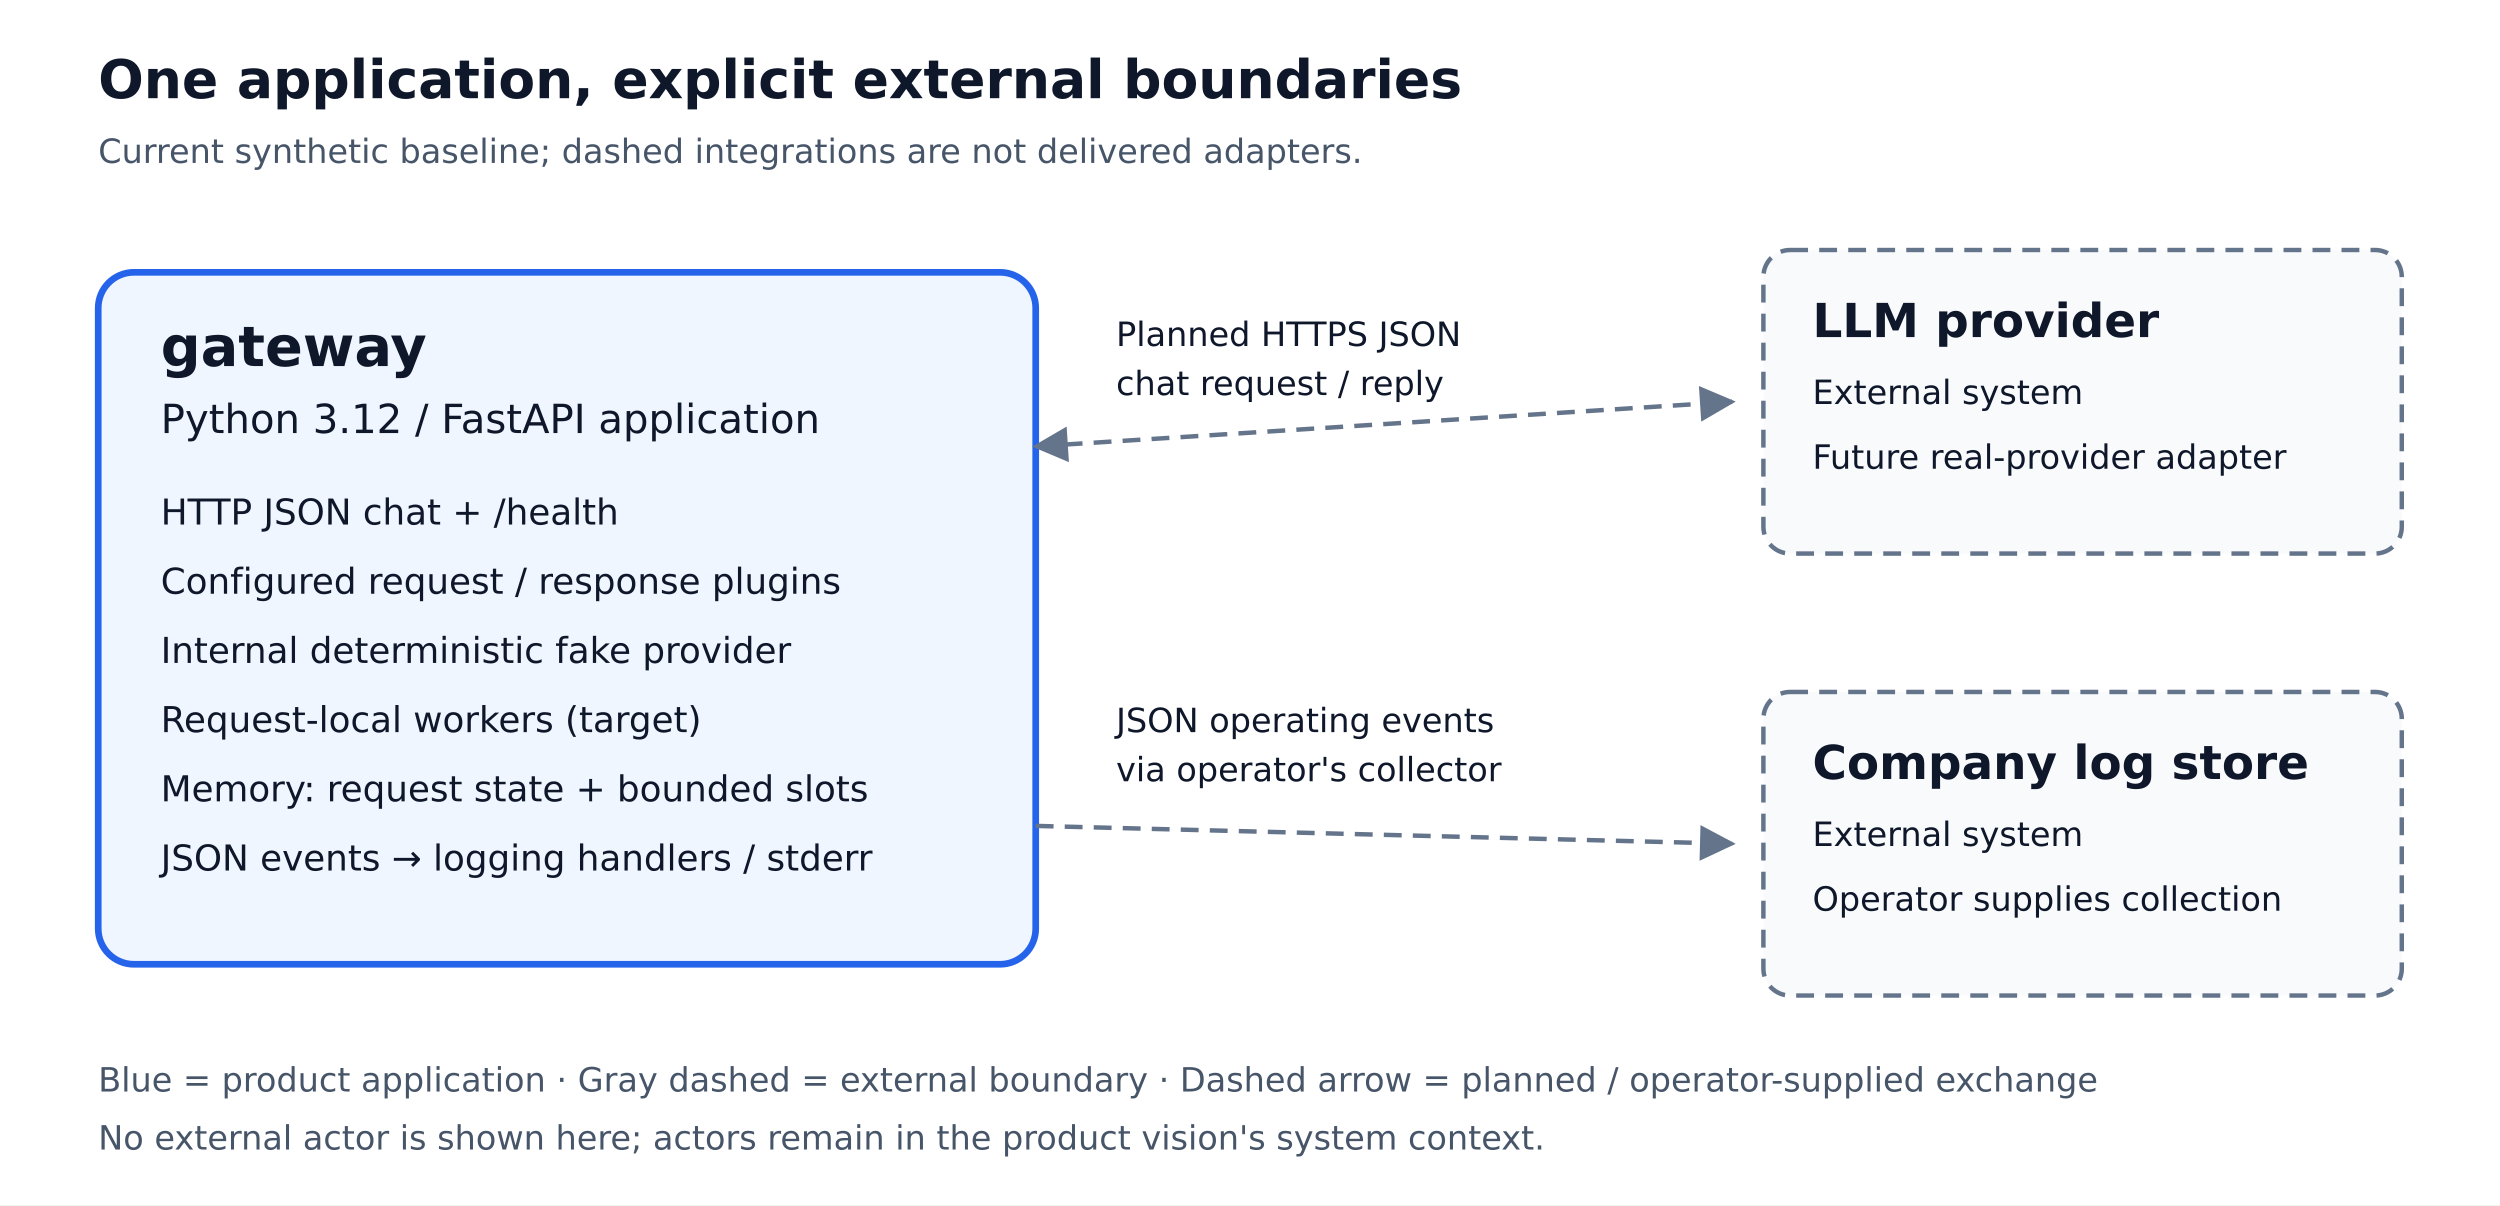
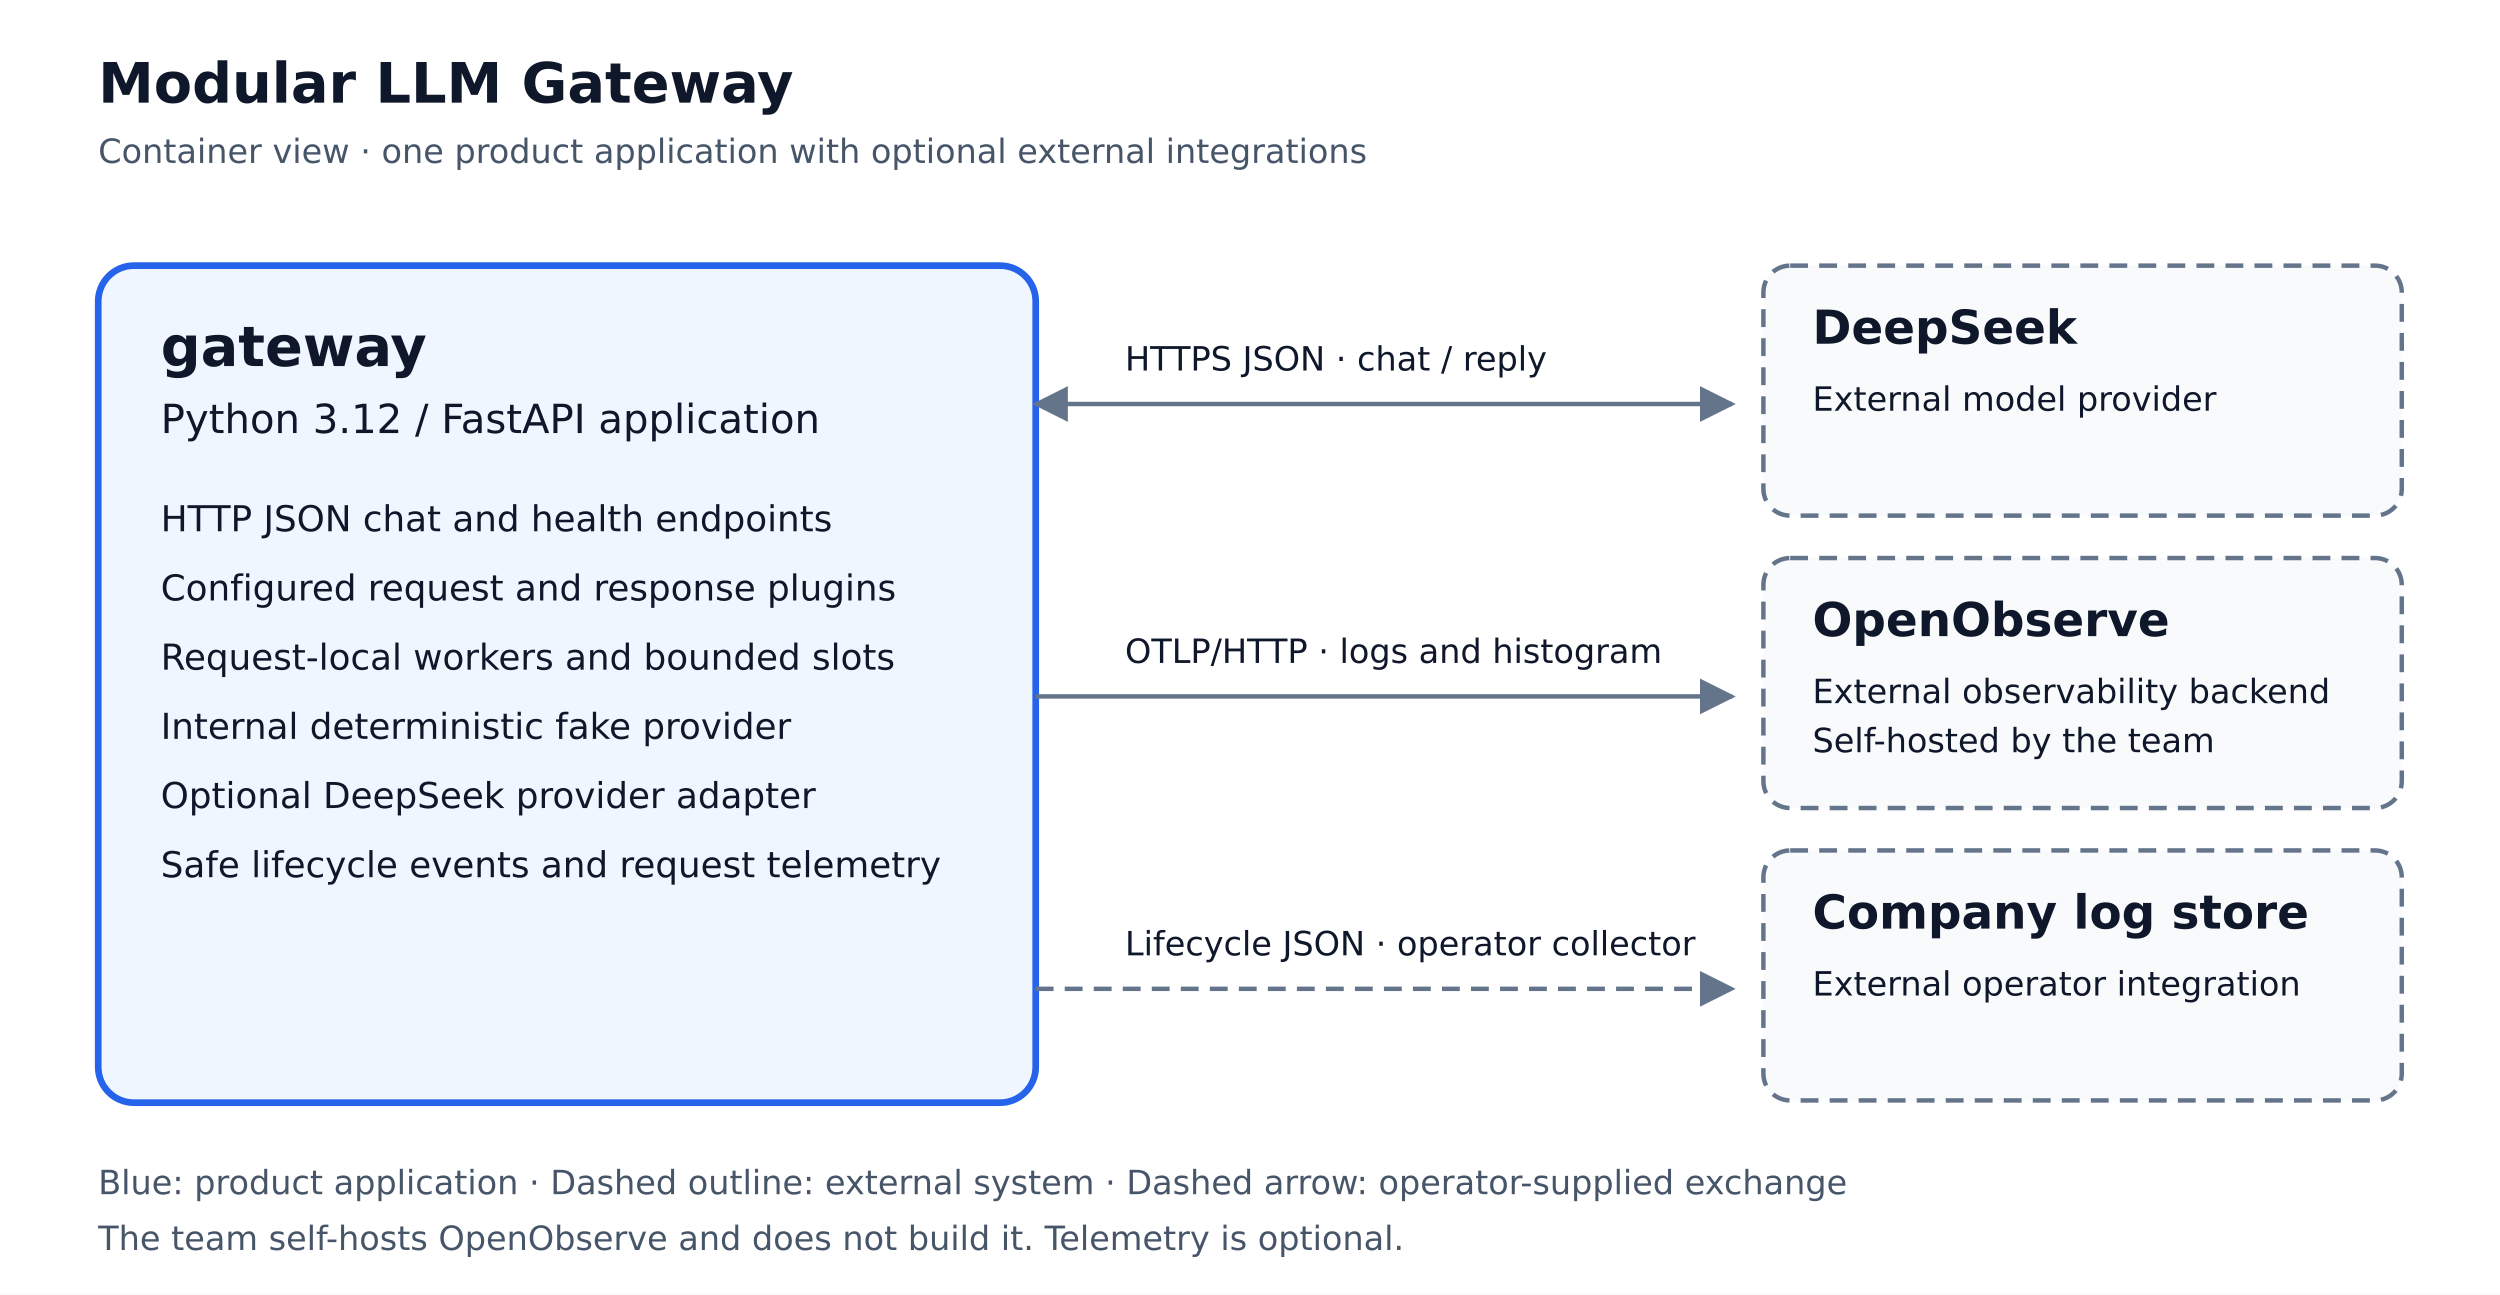
- <svg xmlns="http://www.w3.org/2000/svg" width="1120" height="540" viewBox="0 0 1120 540" role="img" aria-labelledby="title desc">
+ <svg xmlns="http://www.w3.org/2000/svg" width="1120" height="580" viewBox="0 0 1120 580" role="img" aria-labelledby="title desc">
  <defs>
    <marker id="arrow" viewBox="0 0 10 10" refX="9" refY="5" markerWidth="8" markerHeight="8" orient="auto-start-reverse">
      <path d="M 0 0 L 10 5 L 0 10 z" fill="#64748b" />
    </marker>
  </defs>
-   <rect width="1120" height="540" fill="#ffffff" />
+   <rect width="1120" height="580" fill="#ffffff" />
  <g font-family="DejaVu Sans, sans-serif" fill="#0f172a">
-     <text x="44" y="44" font-size="24" font-weight="bold">One application, explicit external boundaries</text>
-     <text x="44" y="73" font-size="15" fill="#475569">Current synthetic baseline; dashed integrations are not delivered adapters.</text>
-     <rect id="gateway" x="44" y="122" width="420" height="310" rx="16" fill="#eff6ff" stroke="#2563eb" stroke-width="3" />
+     <text x="44" y="46" font-size="25" font-weight="bold">Modular LLM Gateway</text>
+     <text x="44" y="73" font-size="15" fill="#475569">Container view · one product application with optional external integrations</text>
+     <rect id="gateway" x="44" y="119" width="420" height="375" rx="16" fill="#eff6ff" stroke="#2563eb" stroke-width="3" />
    <text x="72" y="164" font-size="25" font-weight="bold">gateway</text>
    <text x="72" y="194" font-size="18">Python 3.12 / FastAPI application</text>
-     <text x="72" y="235" font-size="16">HTTP JSON chat + /health</text>
-     <text x="72" y="266" font-size="16">Configured request / response plugins</text>
-     <text x="72" y="297" font-size="16">Internal deterministic fake provider</text>
-     <text x="72" y="328" font-size="16">Request-local workers (target)</text>
-     <text x="72" y="359" font-size="16">Memory: request state + bounded slots</text>
-     <text x="72" y="390" font-size="16">JSON events → logging handlers / stderr</text>
-     <rect id="provider" x="790" y="112" width="286" height="136" rx="12" fill="#f8fafc" stroke="#64748b" stroke-width="2" stroke-dasharray="8 5" />
-     <text x="812" y="151" font-size="21" font-weight="bold">LLM provider</text>
-     <text x="812" y="181" font-size="15">External system</text>
-     <text x="812" y="210" font-size="15">Future real-provider adapter</text>
-     <rect id="logs" x="790" y="310" width="286" height="136" rx="12" fill="#f8fafc" stroke="#64748b" stroke-width="2" stroke-dasharray="8 5" />
-     <text x="812" y="349" font-size="21" font-weight="bold">Company log store</text>
-     <text x="812" y="379" font-size="15">External system</text>
-     <text x="812" y="408" font-size="15">Operator supplies collection</text>
-     <path d="M 464 200 L 776 180" fill="none" stroke="#64748b" stroke-width="2" stroke-dasharray="8 5" marker-end="url(#arrow)" marker-start="url(#arrow)" />
-     <text x="500" y="155" font-size="15">Planned HTTPS JSON</text>
-     <text x="500" y="177" font-size="15">chat request / reply</text>
-     <path d="M 464 370 L 776 378" fill="none" stroke="#64748b" stroke-width="2" stroke-dasharray="8 5" marker-end="url(#arrow)" />
-     <text x="500" y="328" font-size="15">JSON operating events</text>
-     <text x="500" y="350" font-size="15">via operator's collector</text>
-     <text x="44" y="489" font-size="15" fill="#475569">Blue = product application · Gray dashed = external boundary · Dashed arrow = planned / operator-supplied exchange</text>
-     <text x="44" y="515" font-size="15" fill="#475569">No external actor is shown here; actors remain in the product vision's system context.</text>
+     <text x="72" y="238" font-size="16">HTTP JSON chat and health endpoints</text>
+     <text x="72" y="269" font-size="16">Configured request and response plugins</text>
+     <text x="72" y="300" font-size="16">Request-local workers and bounded slots</text>
+     <text x="72" y="331" font-size="16">Internal deterministic fake provider</text>
+     <text x="72" y="362" font-size="16">Optional DeepSeek provider adapter</text>
+     <text x="72" y="393" font-size="16">Safe lifecycle events and request telemetry</text>
+     <g fill="#f8fafc" stroke="#64748b" stroke-width="2" stroke-dasharray="8 5">
+       <rect id="provider" x="790" y="119" width="286" height="112" rx="12" />
+       <rect id="observability" x="790" y="250" width="286" height="112" rx="12" />
+       <rect id="logs" x="790" y="381" width="286" height="112" rx="12" />
+     </g>
+     <text x="812" y="154" font-size="21" font-weight="bold">DeepSeek</text>
+     <text x="812" y="184" font-size="15">External model provider</text>
+     <text x="812" y="285" font-size="21" font-weight="bold">OpenObserve</text>
+     <text x="812" y="315" font-size="15">External observability backend</text>
+     <text x="812" y="337" font-size="15">Self-hosted by the team</text>
+     <text x="812" y="416" font-size="21" font-weight="bold">Company log store</text>
+     <text x="812" y="446" font-size="15">External operator integration</text>
+     <g fill="none" stroke="#64748b" stroke-width="2" marker-end="url(#arrow)">
+       <path d="M 464 181 H 776" marker-start="url(#arrow)" />
+       <path d="M 464 312 H 776" />
+       <path d="M 464 443 H 776" stroke-dasharray="8 5" />
+     </g>
+     <text x="504" y="166" font-size="15">HTTPS JSON · chat / reply</text>
+     <text x="504" y="297" font-size="15">OTLP/HTTP · logs and histogram</text>
+     <text x="504" y="428" font-size="15">Lifecycle JSON · operator collector</text>
+     <text x="44" y="535" font-size="15" fill="#475569">Blue: product application · Dashed outline: external system · Dashed arrow: operator-supplied exchange</text>
+     <text x="44" y="560" font-size="15" fill="#475569">The team self-hosts OpenObserve and does not build it. Telemetry is optional.</text>
  </g>
</svg>
